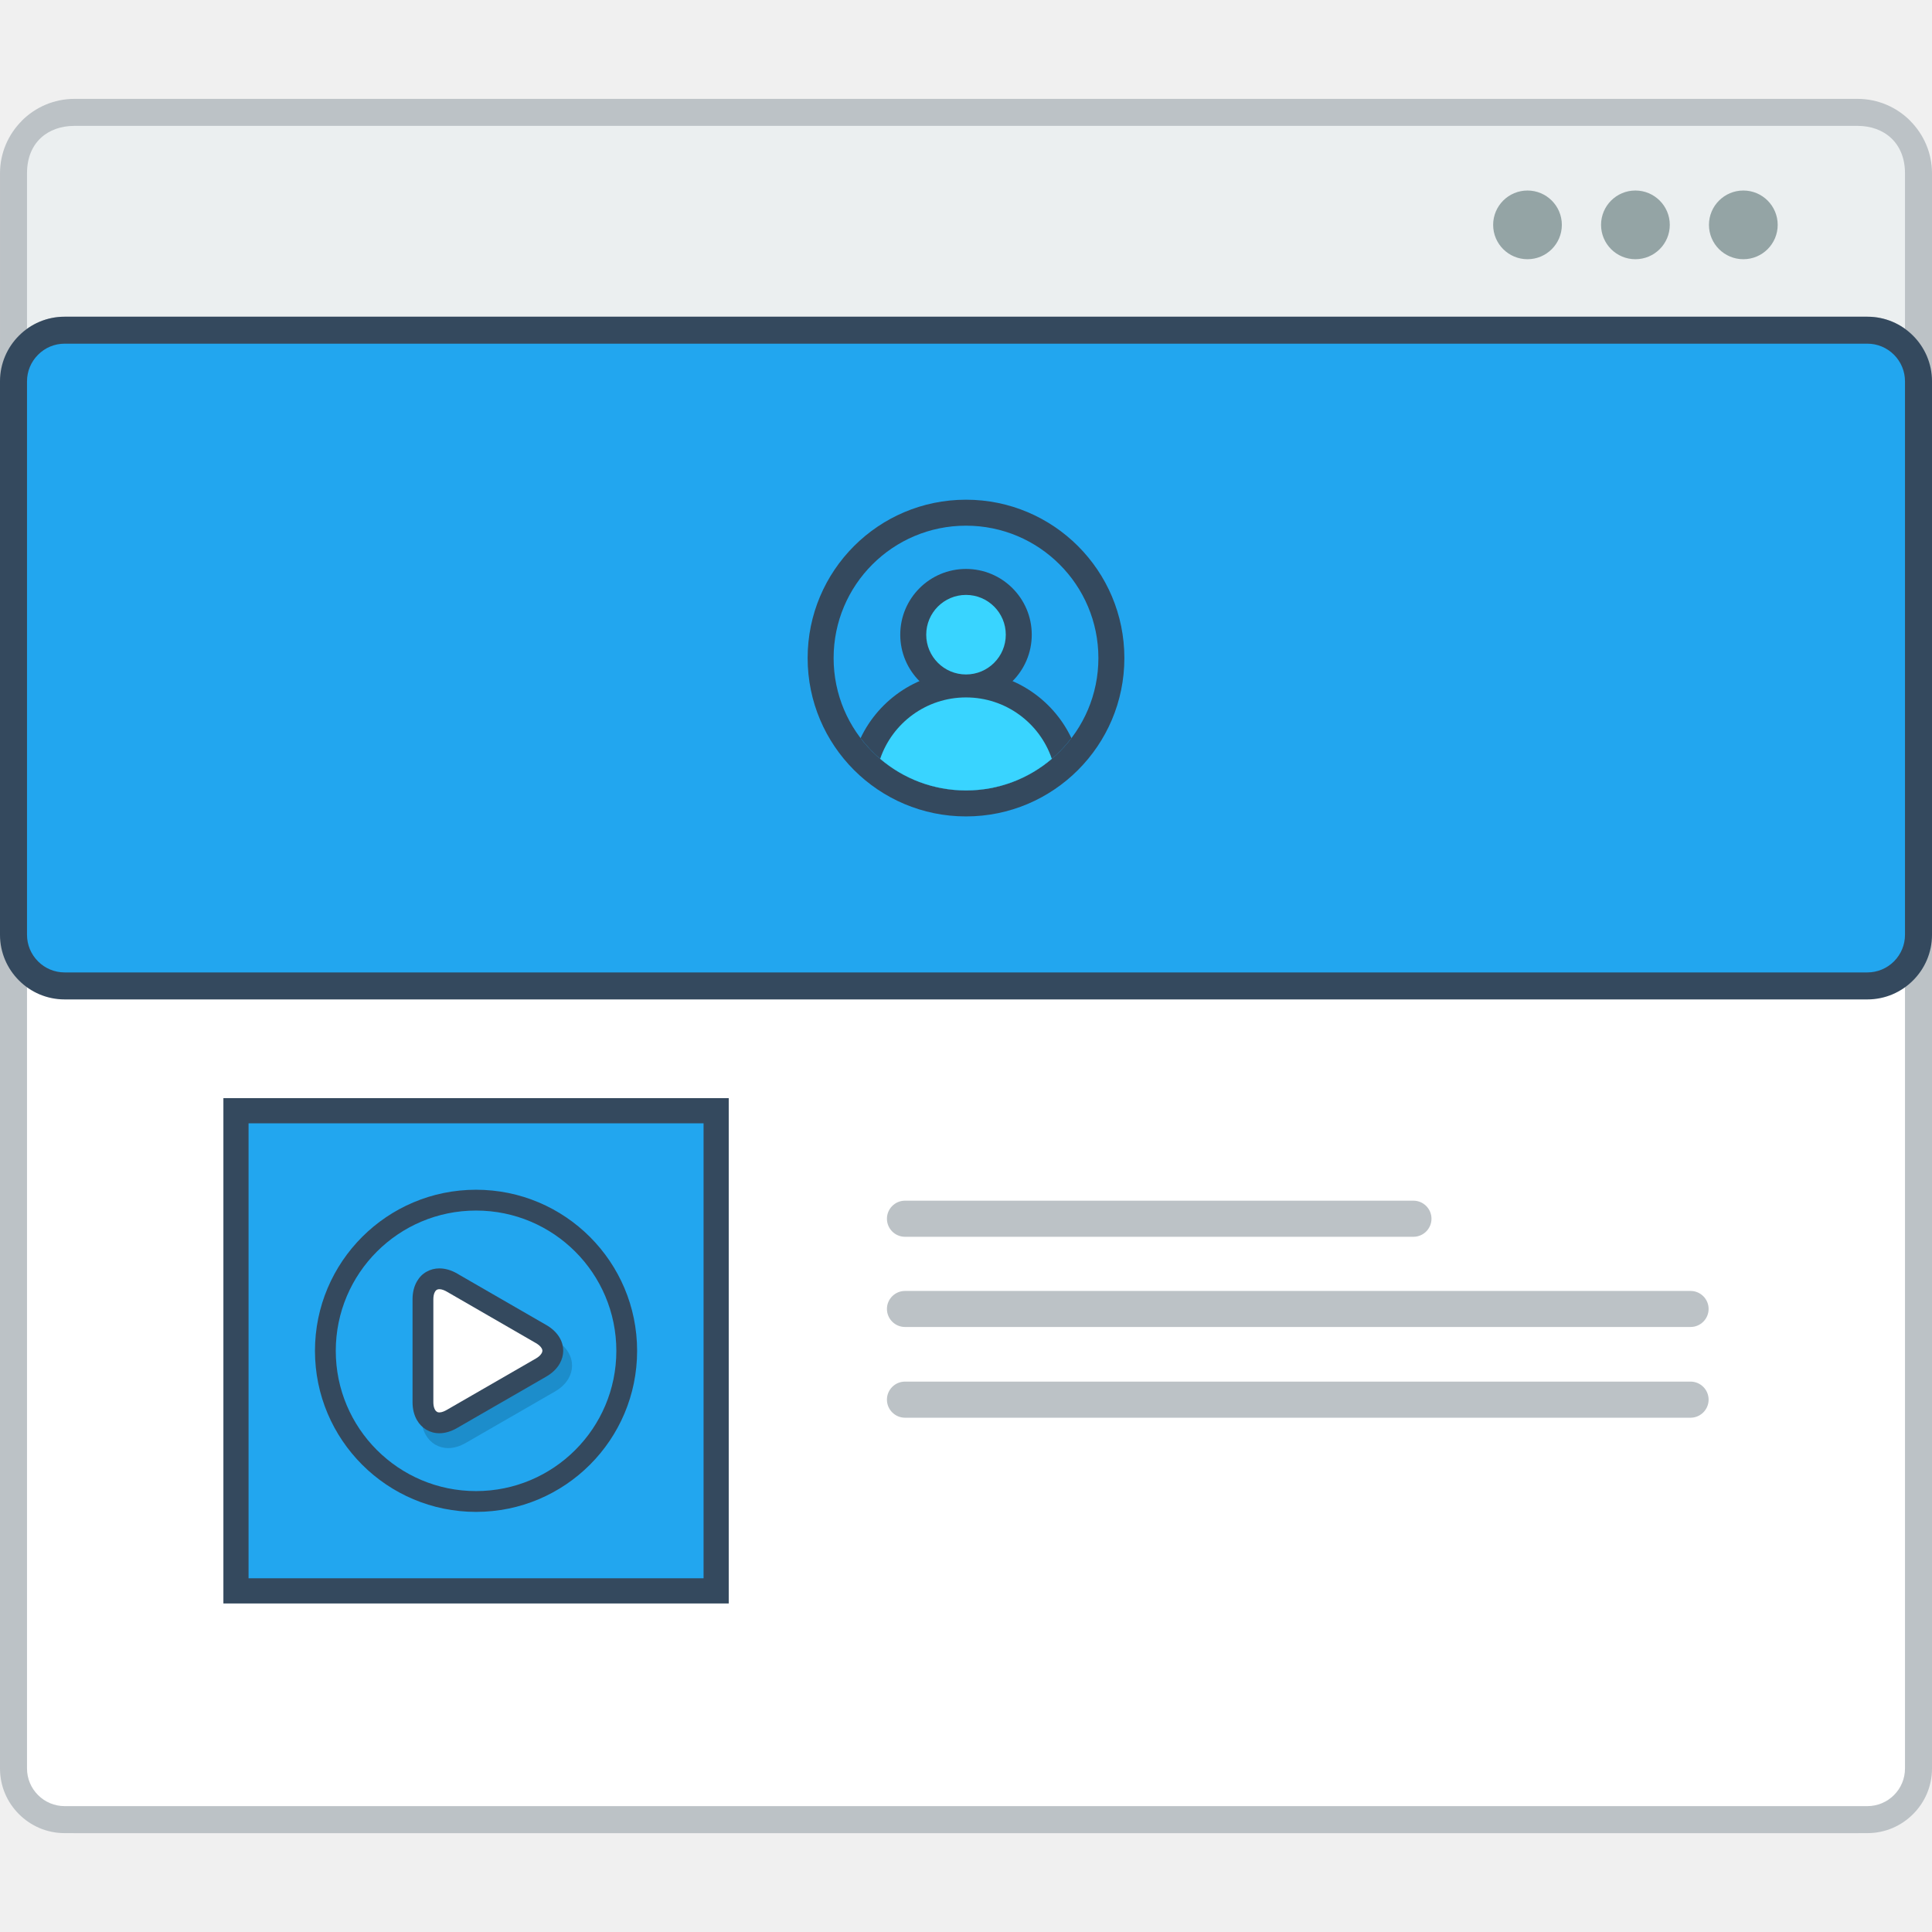
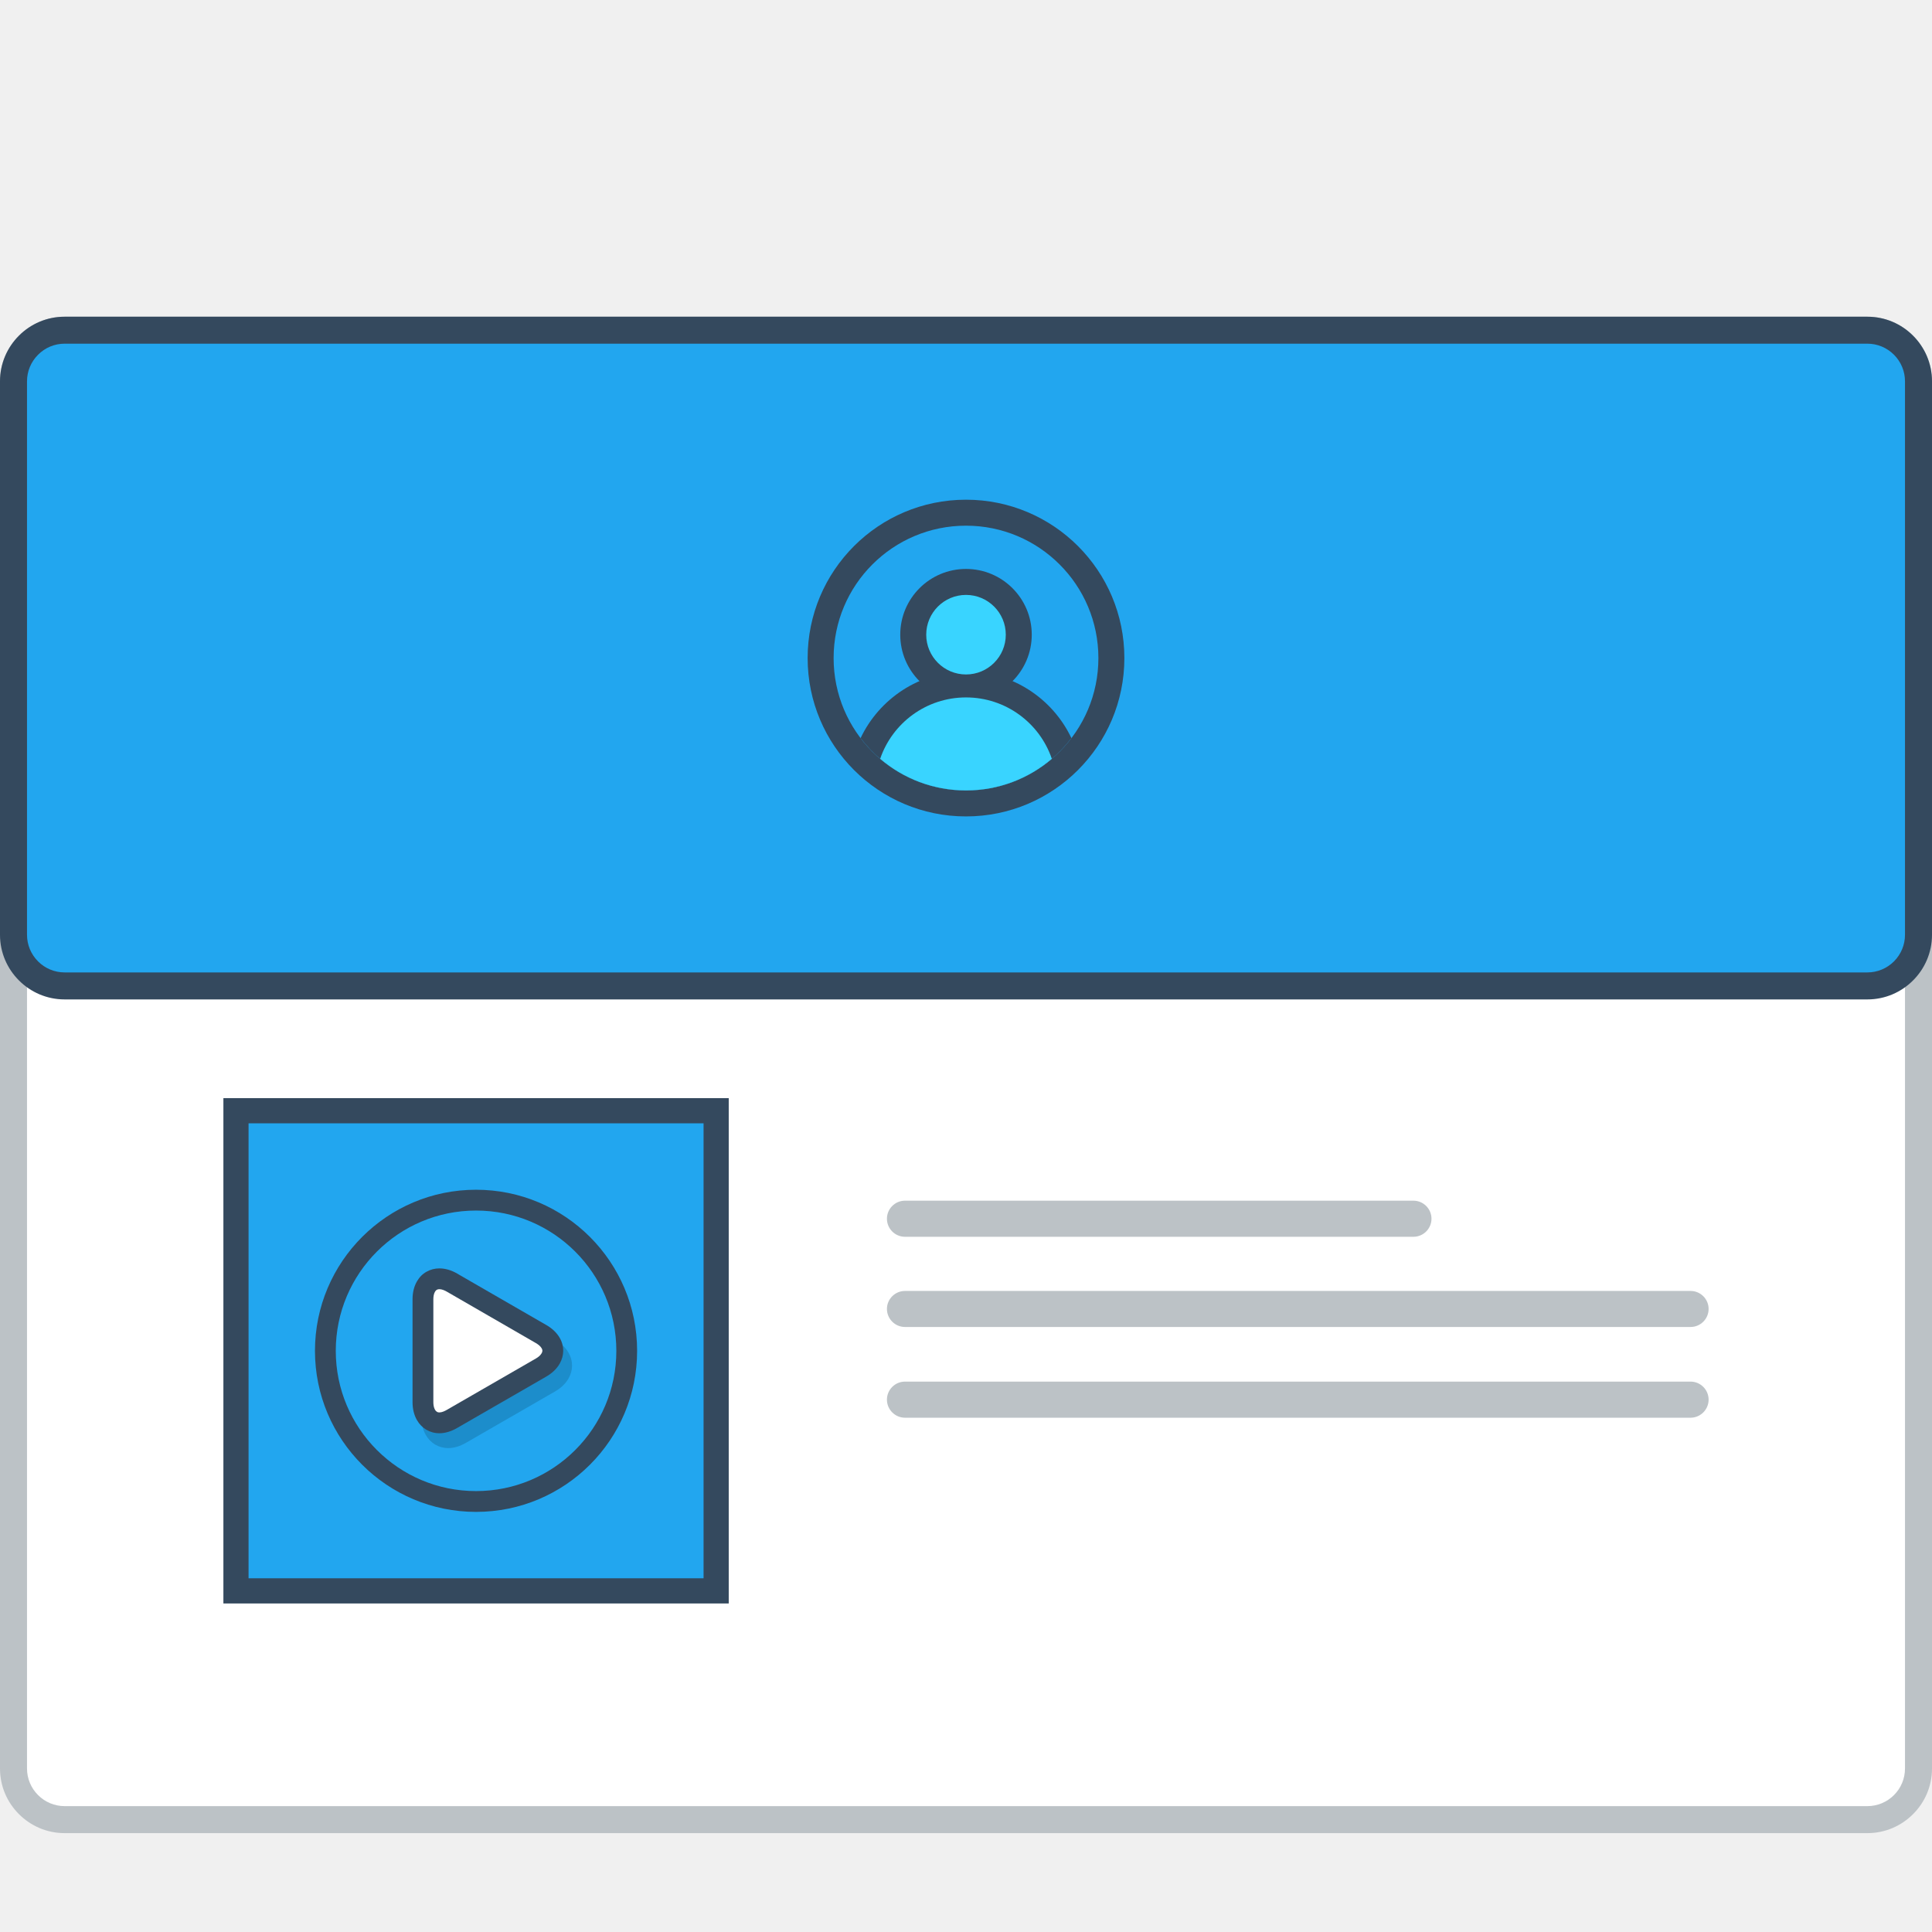
<svg xmlns="http://www.w3.org/2000/svg" version="1.0" id="Layer_1" x="0px" y="0px" width="800px" height="800px" viewBox="198.747 207.441 421.041 377.947" enable-background="new 0 0 800 800" xml:space="preserve">
  <g>
-     <path fill="#BCC2C6" d="M214.963,207.441h388.61c4.461,0,8.52,1.826,11.454,4.76v0.017c2.935,2.935,4.761,6.986,4.761,11.438   v345.526c0,4.452-1.826,8.486-4.761,11.438v0.017c-2.935,2.935-6.993,4.751-11.454,4.751h-388.61   c-4.461,0-8.521-1.816-11.455-4.751v-0.017c-2.935-2.951-4.76-6.985-4.76-11.438V223.655c0-4.452,1.825-8.503,4.76-11.438v-0.017   C206.442,209.267,210.502,207.441,214.963,207.441" />
-     <path fill="#EBEFF0" d="M613.902,223.655v345.526c0,6.503-4.535,10.321-10.329,10.321h-388.61c-5.787,0-10.329-3.702-10.329-10.321   V223.655c0-6.744,4.56-10.329,10.329-10.329h388.61C609.358,213.326,613.902,217.036,613.902,223.655" />
    <path fill="#BCC2C6" d="M212.82,254.916h392.896c3.875,0,7.395,1.575,9.937,4.126c2.55,2.542,4.135,6.069,4.135,9.945v302.328   c0,3.886-1.585,7.403-4.135,9.938c-2.542,2.552-6.062,4.134-9.937,4.134H212.82c-3.876,0-7.395-1.582-9.938-4.134   c-2.551-2.534-4.135-6.052-4.135-9.938V268.986c0-3.876,1.584-7.402,4.135-9.945C205.426,256.491,208.944,254.916,212.82,254.916" />
    <path fill-rule="evenodd" clip-rule="evenodd" fill="#FFFFFF" d="M212.82,260.792c-2.177,0-4.244,0.867-5.777,2.409   c-1.542,1.543-2.409,3.61-2.409,5.786v302.328c0,2.168,0.867,4.252,2.409,5.786c1.533,1.534,3.601,2.401,5.777,2.401h392.896   c2.174,0,4.242-0.867,5.785-2.401c1.533-1.534,2.4-3.602,2.4-5.786V268.986c0-2.184-0.867-4.243-2.4-5.786   c-1.543-1.542-3.611-2.409-5.785-2.409H212.82z" />
    <path fill="#34495E" d="M212.82,254.916h392.896c3.875,0,7.395,1.575,9.937,4.126c2.55,2.542,4.135,6.069,4.135,9.945v120.64   c0,3.876-1.585,7.394-4.135,9.937c-2.542,2.55-6.062,4.134-9.937,4.134H212.82c-3.876,0-7.395-1.584-9.938-4.134   c-2.551-2.543-4.135-6.061-4.135-9.937v-120.64c0-3.876,1.584-7.402,4.135-9.945C205.426,256.491,208.944,254.916,212.82,254.916" />
    <path fill="#22A6EF" d="M212.82,260.792c-2.177,0-4.244,0.867-5.777,2.409c-1.542,1.543-2.409,3.61-2.409,5.786v120.64   c0,2.168,0.867,4.243,2.409,5.785c1.533,1.534,3.601,2.401,5.777,2.401h392.896c2.174,0,4.242-0.867,5.785-2.401   c1.533-1.542,2.4-3.601,2.4-5.785v-120.64c0-2.184-0.867-4.251-2.4-5.786c-1.543-1.542-3.611-2.409-5.785-2.409H212.82z" />
-     <path fill-rule="evenodd" clip-rule="evenodd" fill="#94A4A5" d="M555.149,227.414c4.135,0,7.495,3.351,7.495,7.486   c0,4.134-3.36,7.485-7.495,7.485s-7.484-3.351-7.484-7.485C547.665,230.765,551.015,227.414,555.149,227.414 M578.675,227.414   c4.135,0,7.485,3.351,7.485,7.486c0,4.134-3.351,7.485-7.485,7.485c-4.136,0-7.495-3.351-7.495-7.485   C571.18,230.765,574.539,227.414,578.675,227.414z M531.633,227.414c4.135,0,7.486,3.351,7.486,7.486   c0,4.134-3.352,7.485-7.486,7.485c-4.134,0-7.484-3.351-7.484-7.485C524.148,230.765,527.499,227.414,531.633,227.414z" />
    <polygon fill="#34495E" points="251.907,425.213 353.074,425.213 357.56,425.213 357.56,429.697 357.56,530.853 357.56,535.338   353.074,535.338 251.907,535.338 247.431,535.338 247.431,530.853 247.431,429.697 247.431,425.213  " />
    <rect x="252.916" y="430.698" fill="#22A6EF" width="99.158" height="99.152" />
    <path fill="#1C8DCB" d="M319.729,489.121l-9.712,5.602h-0.007l-9.712,5.602c-1.36,0.784-2.668,1.151-3.869,1.151   c-1.033,0-2-0.267-2.85-0.767c-0.833-0.5-1.525-1.2-2.035-2.084c-0.625-1.085-0.967-2.418-0.967-3.902v-11.221v-11.203   c0-1.55,0.342-2.866,0.959-3.917c0.526-0.917,1.234-1.636,2.084-2.102c0.851-0.482,1.81-0.733,2.809-0.733   c1.234,0,2.56,0.368,3.886,1.134h-0.009l9.704,5.601l9.711,5.603h0.008c1.343,0.784,2.31,1.735,2.919,2.801   c0.523,0.9,0.774,1.868,0.767,2.852c-0.009,0.967-0.276,1.901-0.776,2.784C322.015,487.404,321.03,488.372,319.729,489.121" />
    <path fill="#34495E" d="M317.805,485.887l-9.713,5.603h-0.007l-9.713,5.602c-1.351,0.783-2.667,1.149-3.867,1.149   c-1.034,0-2-0.265-2.851-0.766c-0.834-0.501-1.526-1.201-2.033-2.083c-0.627-1.086-0.969-2.419-0.969-3.92v-11.203v-11.203   c0-1.551,0.35-2.868,0.959-3.918c0.525-0.917,1.233-1.635,2.084-2.101c0.852-0.485,1.809-0.733,2.81-0.733   c1.233,0,2.56,0.365,3.885,1.133h-0.008l9.703,5.602l9.711,5.603h0.009c1.342,0.783,2.309,1.734,2.918,2.8   c0.525,0.901,0.774,1.867,0.767,2.852c-0.009,0.968-0.274,1.899-0.776,2.784C320.089,484.169,319.104,485.137,317.805,485.887" />
    <path fill-rule="evenodd" clip-rule="evenodd" fill="#FFFFFF" d="M315.537,481.952c0.468-0.266,0.967-0.649,1.241-1.134   c0.101-0.165,0.175-0.366,0.175-0.566c0-0.184-0.066-0.366-0.166-0.533c-0.267-0.466-0.8-0.868-1.268-1.135l-9.702-5.602   l-9.704-5.603c-0.458-0.266-1.067-0.532-1.608-0.532c-0.207,0-0.4,0.033-0.575,0.15c-0.174,0.083-0.292,0.25-0.392,0.416   c-0.274,0.468-0.351,1.101-0.351,1.651v22.406c0,0.551,0.083,1.167,0.359,1.651c0.107,0.185,0.233,0.333,0.407,0.434   c0.176,0.117,0.351,0.149,0.551,0.149c0.534,0,1.15-0.283,1.608-0.549L315.537,481.952z" />
    <path fill-rule="evenodd" clip-rule="evenodd" fill="#34495E" d="M302.491,449.709c-16.88,0-30.569,13.688-30.569,30.576   c0,16.872,13.689,30.562,30.569,30.562c16.889,0,30.576-13.689,30.576-30.562C333.067,463.396,319.38,449.709,302.491,449.709    M302.491,445.174c-19.383,0-35.104,15.723-35.104,35.111c0,19.373,15.721,35.095,35.104,35.095   c19.391,0,35.103-15.722,35.103-35.095C337.594,460.896,321.882,445.174,302.491,445.174z" />
    <path fill-rule="evenodd" clip-rule="evenodd" fill="#BCC2C6" d="M395.965,467.231h171.213c2.16,0,3.927,1.767,3.927,3.917l0,0   c0,2.168-1.767,3.935-3.927,3.935H395.965c-2.16,0-3.928-1.767-3.928-3.935l0,0C392.037,468.998,393.805,467.231,395.965,467.231" />
    <path fill-rule="evenodd" clip-rule="evenodd" fill="#BCC2C6" d="M395.965,486.988h171.213c2.16,0,3.927,1.767,3.927,3.935l0,0   c0,2.15-1.767,3.934-3.927,3.934H395.965c-2.16,0-3.928-1.783-3.928-3.934l0,0C392.037,488.755,393.805,486.988,395.965,486.988" />
    <path fill-rule="evenodd" clip-rule="evenodd" fill="#BCC2C6" d="M395.965,447.559h110.81c2.168,0,3.936,1.766,3.936,3.934l0,0   c0,2.168-1.768,3.934-3.936,3.934h-110.81c-2.16,0-3.928-1.766-3.928-3.934l0,0C392.037,449.324,393.805,447.559,395.965,447.559" />
    <path fill-rule="evenodd" clip-rule="evenodd" fill="#34495E" d="M409.268,294.795c19.058,0,34.513,15.447,34.513,34.511   c0,19.056-15.455,34.511-34.513,34.511c-19.065,0-34.512-15.455-34.512-34.511C374.756,310.242,390.202,294.795,409.268,294.795" />
    <path fill="#22A6EF" d="M409.268,300.455c15.932,0,28.852,12.913,28.852,28.851c0,15.93-12.92,28.851-28.852,28.851   c-15.939,0-28.851-12.92-28.851-28.851C380.417,313.368,393.328,300.455,409.268,300.455" />
    <path fill-rule="evenodd" clip-rule="evenodd" fill="#34495E" d="M409.268,332.224c10.146,0,18.897,5.935,22.975,14.53   c-5.269,6.927-13.597,11.403-22.975,11.403c-9.377,0-17.705-4.476-22.975-11.403C390.369,338.159,399.123,332.224,409.268,332.224" />
    <path fill-rule="evenodd" clip-rule="evenodd" fill="#34495E" d="M409.268,309.883c7.912,0,14.33,6.418,14.33,14.329   c0,7.912-6.418,14.33-14.33,14.33c-7.909,0-14.329-6.418-14.329-14.33C394.938,316.302,401.358,309.883,409.268,309.883" />
    <path fill-rule="evenodd" clip-rule="evenodd" fill="#39D4FF" d="M409.268,315.543c4.786,0,8.67,3.884,8.67,8.669   c0,4.786-3.884,8.669-8.67,8.669c-4.783,0-8.669-3.884-8.669-8.669C400.599,319.428,404.484,315.543,409.268,315.543" />
    <path fill-rule="evenodd" clip-rule="evenodd" fill="#39D4FF" d="M409.268,337.884c8.679,0,16.056,5.593,18.707,13.379   c-5.035,4.293-11.57,6.894-18.707,6.894c-7.136,0-13.672-2.6-18.706-6.894C393.214,343.477,400.59,337.884,409.268,337.884" />
  </g>
</svg>
